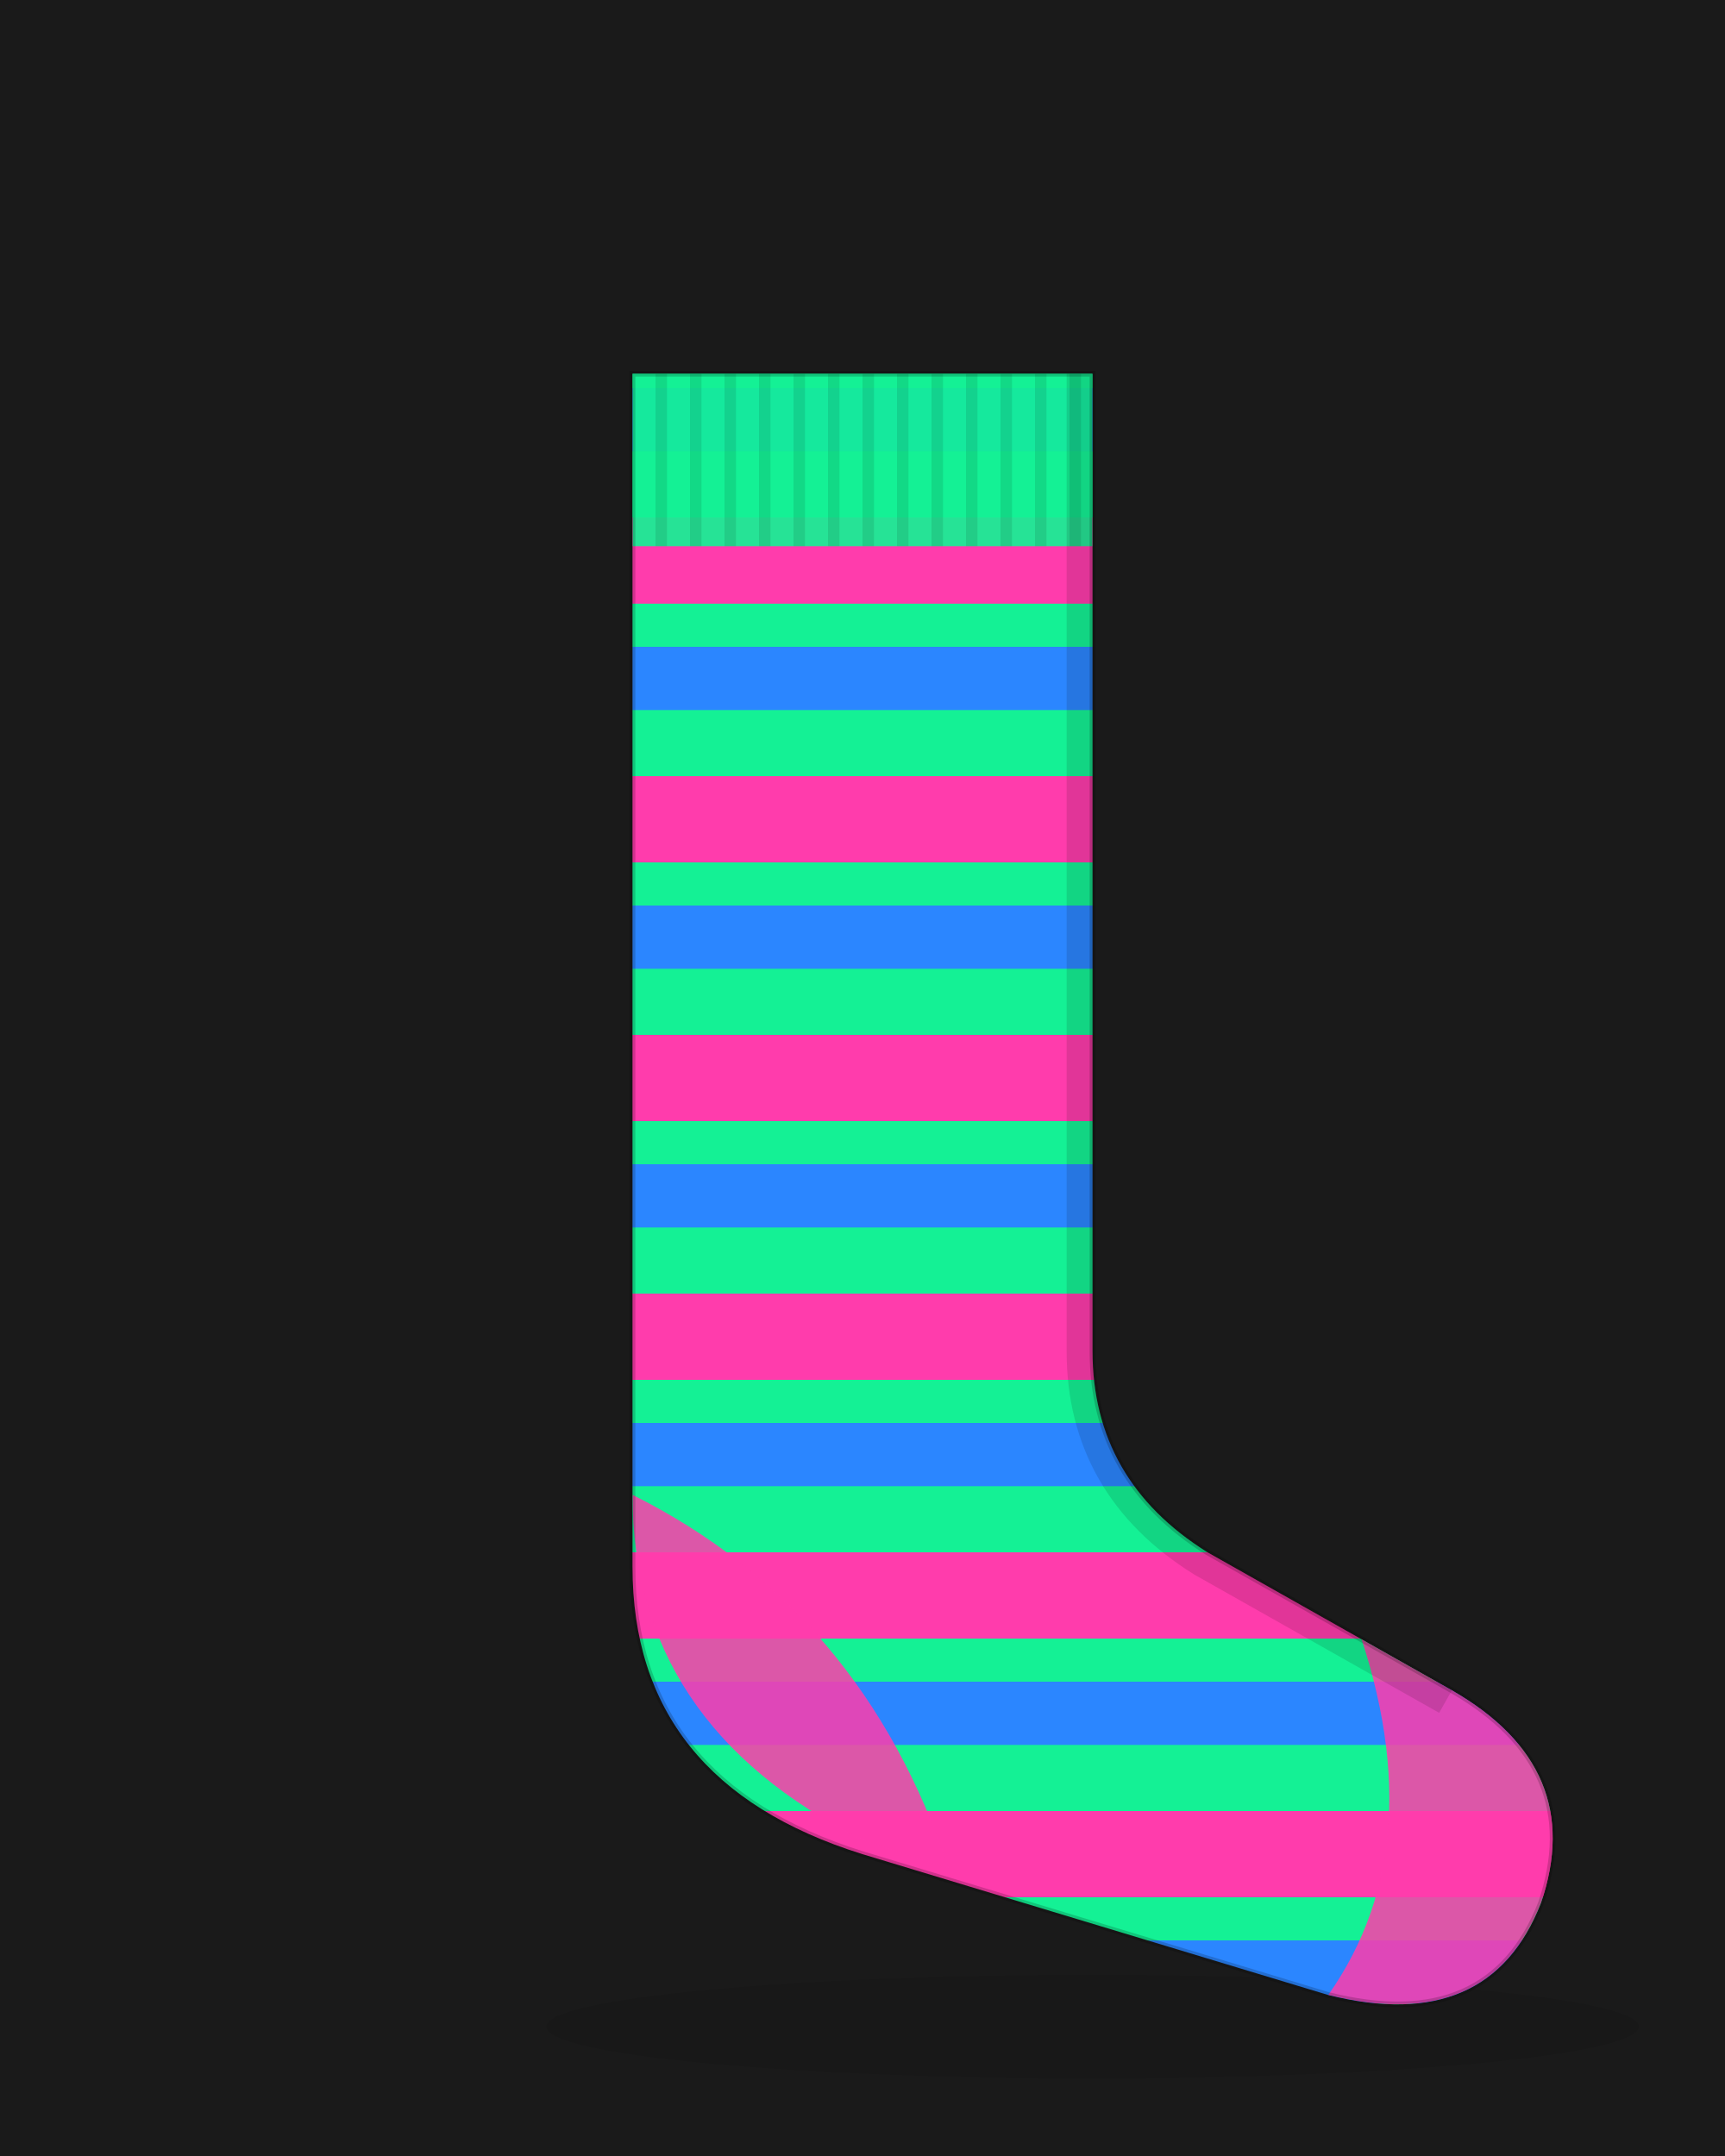
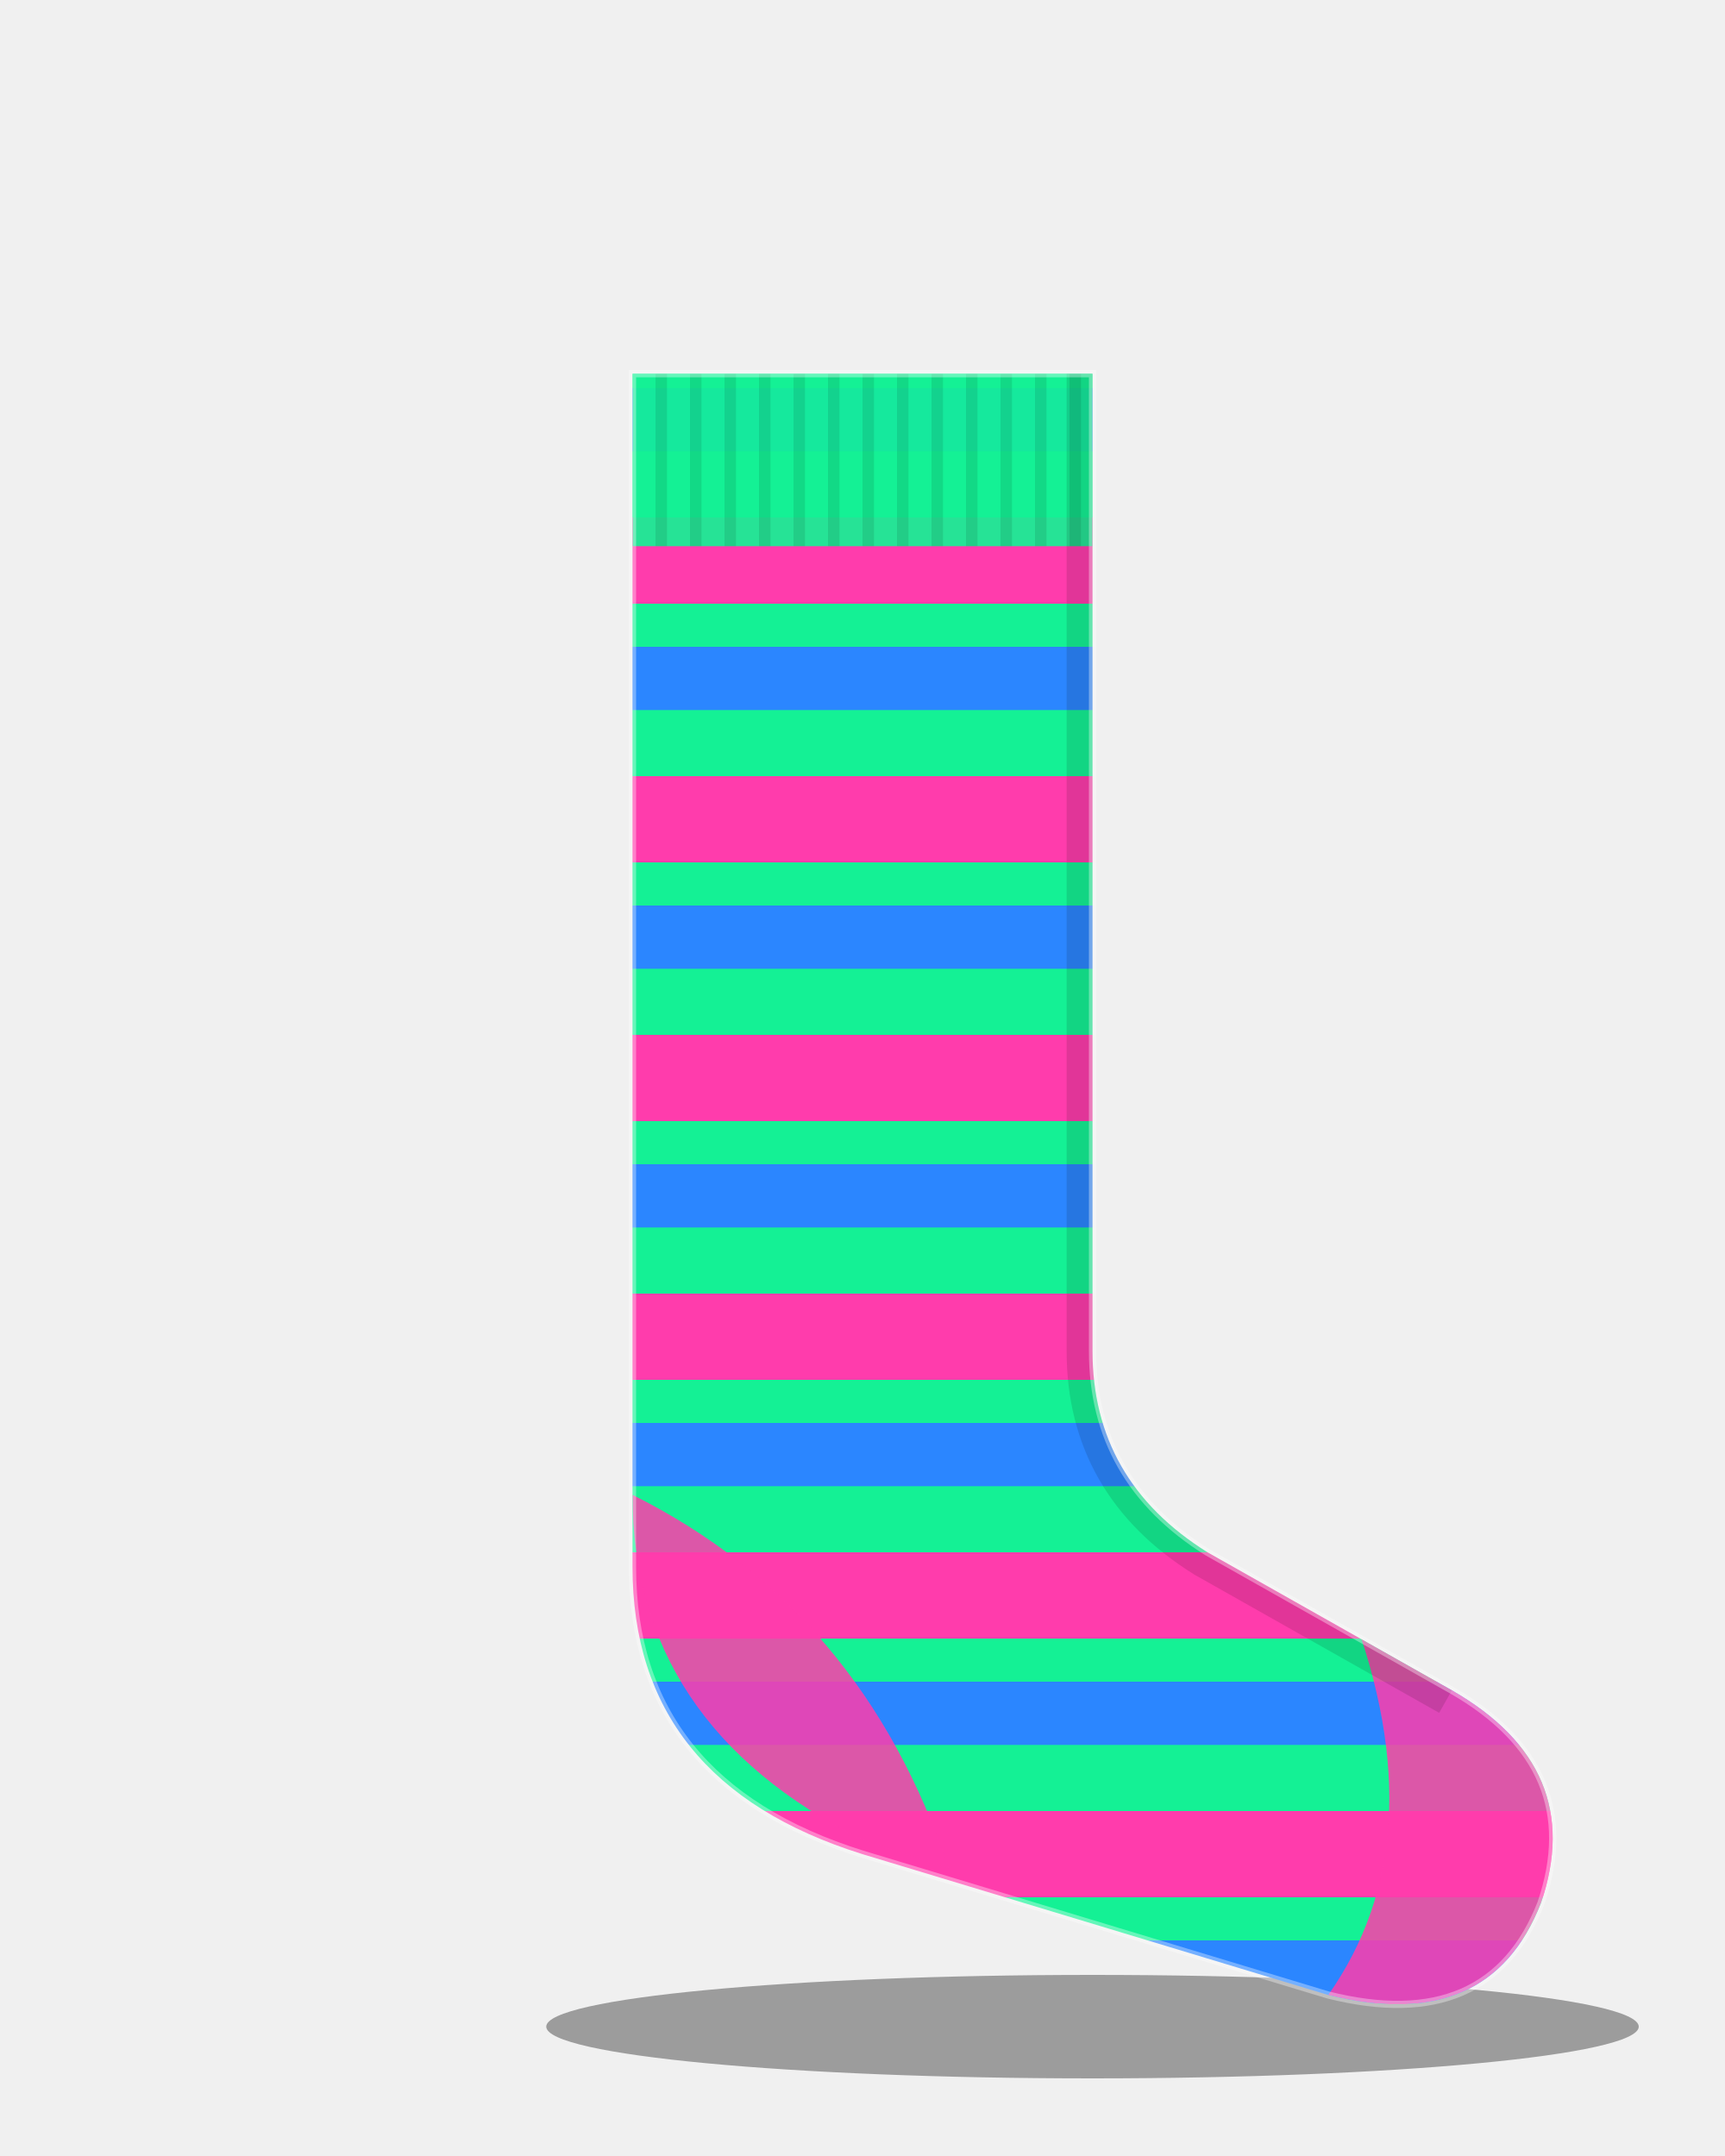
<svg xmlns="http://www.w3.org/2000/svg" viewBox="0 0 600 750" width="600" height="750">
-   <rect width="600" height="750" fill="#1a1a1a" />
-   <ellipse cx="380" cy="705" rx="190" ry="18" fill="#000" opacity="0.08" />
+   <ellipse cx="380" cy="705" rx="190" ry="18" fill="#000" opacity="0.35" />
  <defs>
    <pattern id="a-p" width="60" height="90" patternUnits="userSpaceOnUse">
      <rect width="60" height="90" fill="#14f195" />
      <rect y="0" width="60" height="30" fill="#ff3cac" />
      <rect y="45" width="60" height="22" fill="#2b86ff" />
    </pattern>
    <clipPath id="a-clip">
      <path d="M220 130 L380 130 L380 470 Q380 515 420 540 L505 588 Q552 615 536 662 Q518 708 462 694 L300 645 Q220 620 220 545 Z" />
    </clipPath>
  </defs>
  <g>
    <path d="M220 130 L380 130 L380 470 Q380 515 420 540 L505 588 Q552 615 536 662 Q518 708 462 694 L300 645 Q220 620 220 545 Z" fill="url(#a-p)" />
    <g clip-path="url(#a-clip)">
      <rect x="220" y="130" width="160" height="60" fill="#14f195" opacity="0.92" />
      <rect x="228" y="130" width="4" height="60" fill="#000" opacity="0.10" />
      <rect x="240" y="130" width="4" height="60" fill="#000" opacity="0.10" />
      <rect x="252" y="130" width="4" height="60" fill="#000" opacity="0.10" />
      <rect x="264" y="130" width="4" height="60" fill="#000" opacity="0.10" />
      <rect x="276" y="130" width="4" height="60" fill="#000" opacity="0.10" />
      <rect x="288" y="130" width="4" height="60" fill="#000" opacity="0.10" />
      <rect x="300" y="130" width="4" height="60" fill="#000" opacity="0.10" />
      <rect x="312" y="130" width="4" height="60" fill="#000" opacity="0.10" />
      <rect x="324" y="130" width="4" height="60" fill="#000" opacity="0.10" />
      <rect x="336" y="130" width="4" height="60" fill="#000" opacity="0.10" />
      <rect x="348" y="130" width="4" height="60" fill="#000" opacity="0.10" />
      <rect x="360" y="130" width="4" height="60" fill="#000" opacity="0.10" />
      <rect x="372" y="130" width="4" height="60" fill="#000" opacity="0.10" />
      <path d="M220 520 Q220 600 300 640 L330 650 Q300 560 220 520 Z" fill="#ff3cac" opacity="0.85" />
      <path d="M470 560 Q560 600 536 662 Q518 708 462 694 Q500 640 470 560 Z" fill="#ff3cac" opacity="0.85" />
      <path d="M380 130 L380 470 Q380 515 420 540 L505 588" fill="none" stroke="#000" stroke-opacity="0.12" stroke-width="18" />
    </g>
-     <path d="M220 130 L380 130 L380 470 Q380 515 420 540 L505 588 Q552 615 536 662 Q518 708 462 694 L300 645 Q220 620 220 545 Z" fill="none" stroke="#000" stroke-opacity="0.18" stroke-width="2" />
+     <path d="M220 130 L380 130 L380 470 Q380 515 420 540 L505 588 Q552 615 536 662 Q518 708 462 694 L300 645 Q220 620 220 545 Z" fill="none" stroke="#fff" stroke-opacity="0.35" stroke-width="2.5" />
  </g>
</svg>
